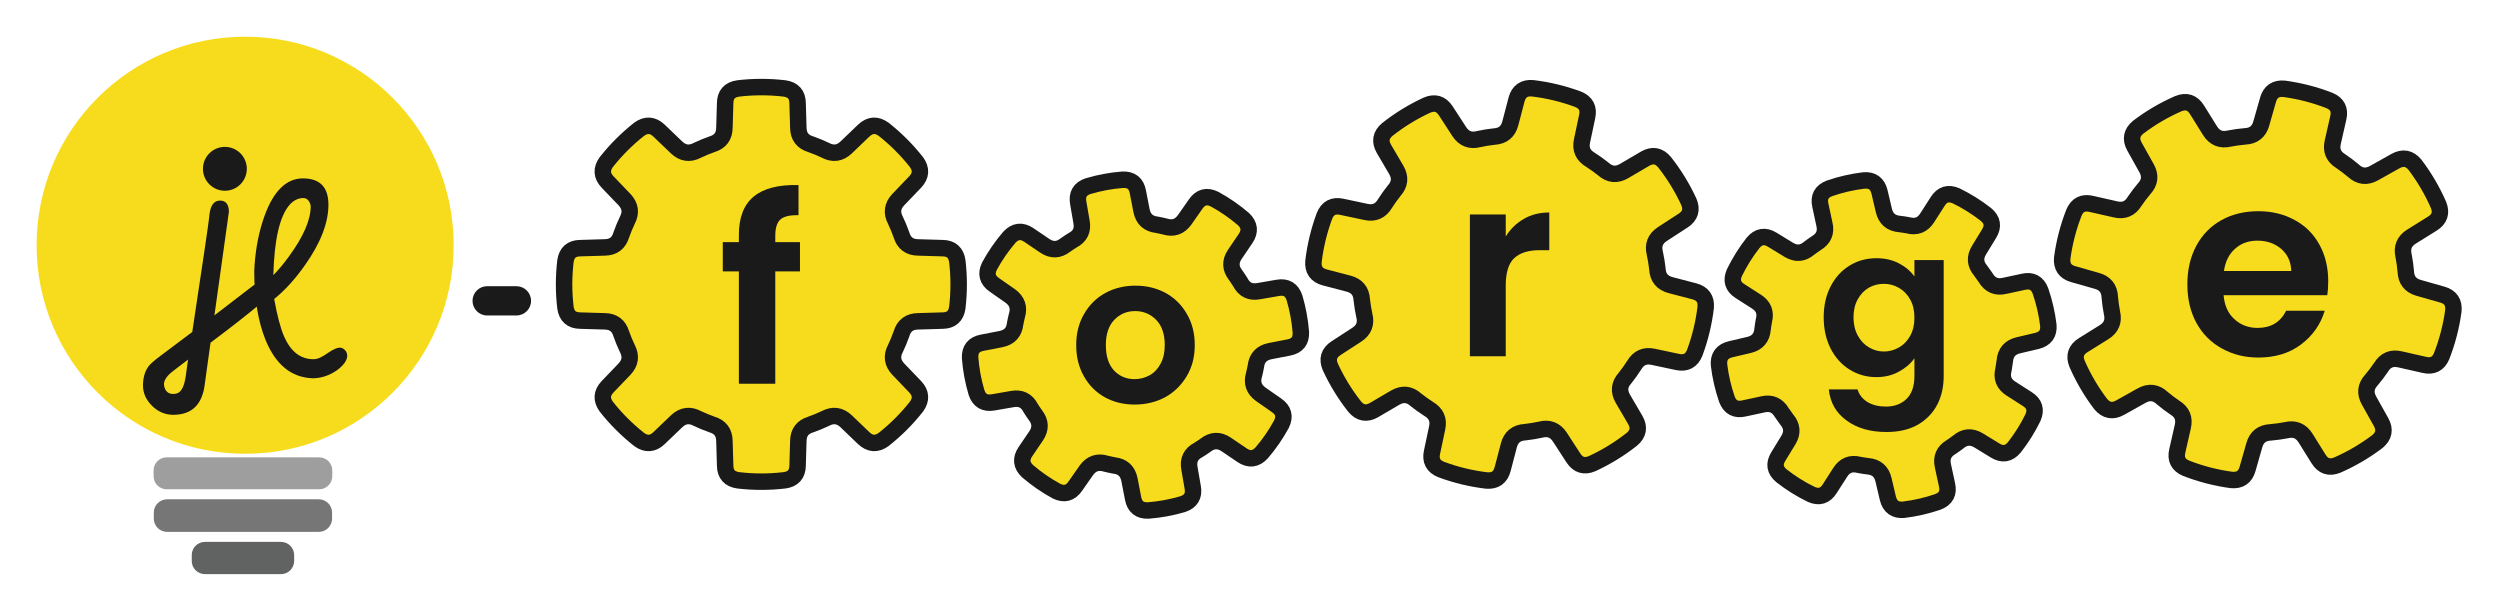
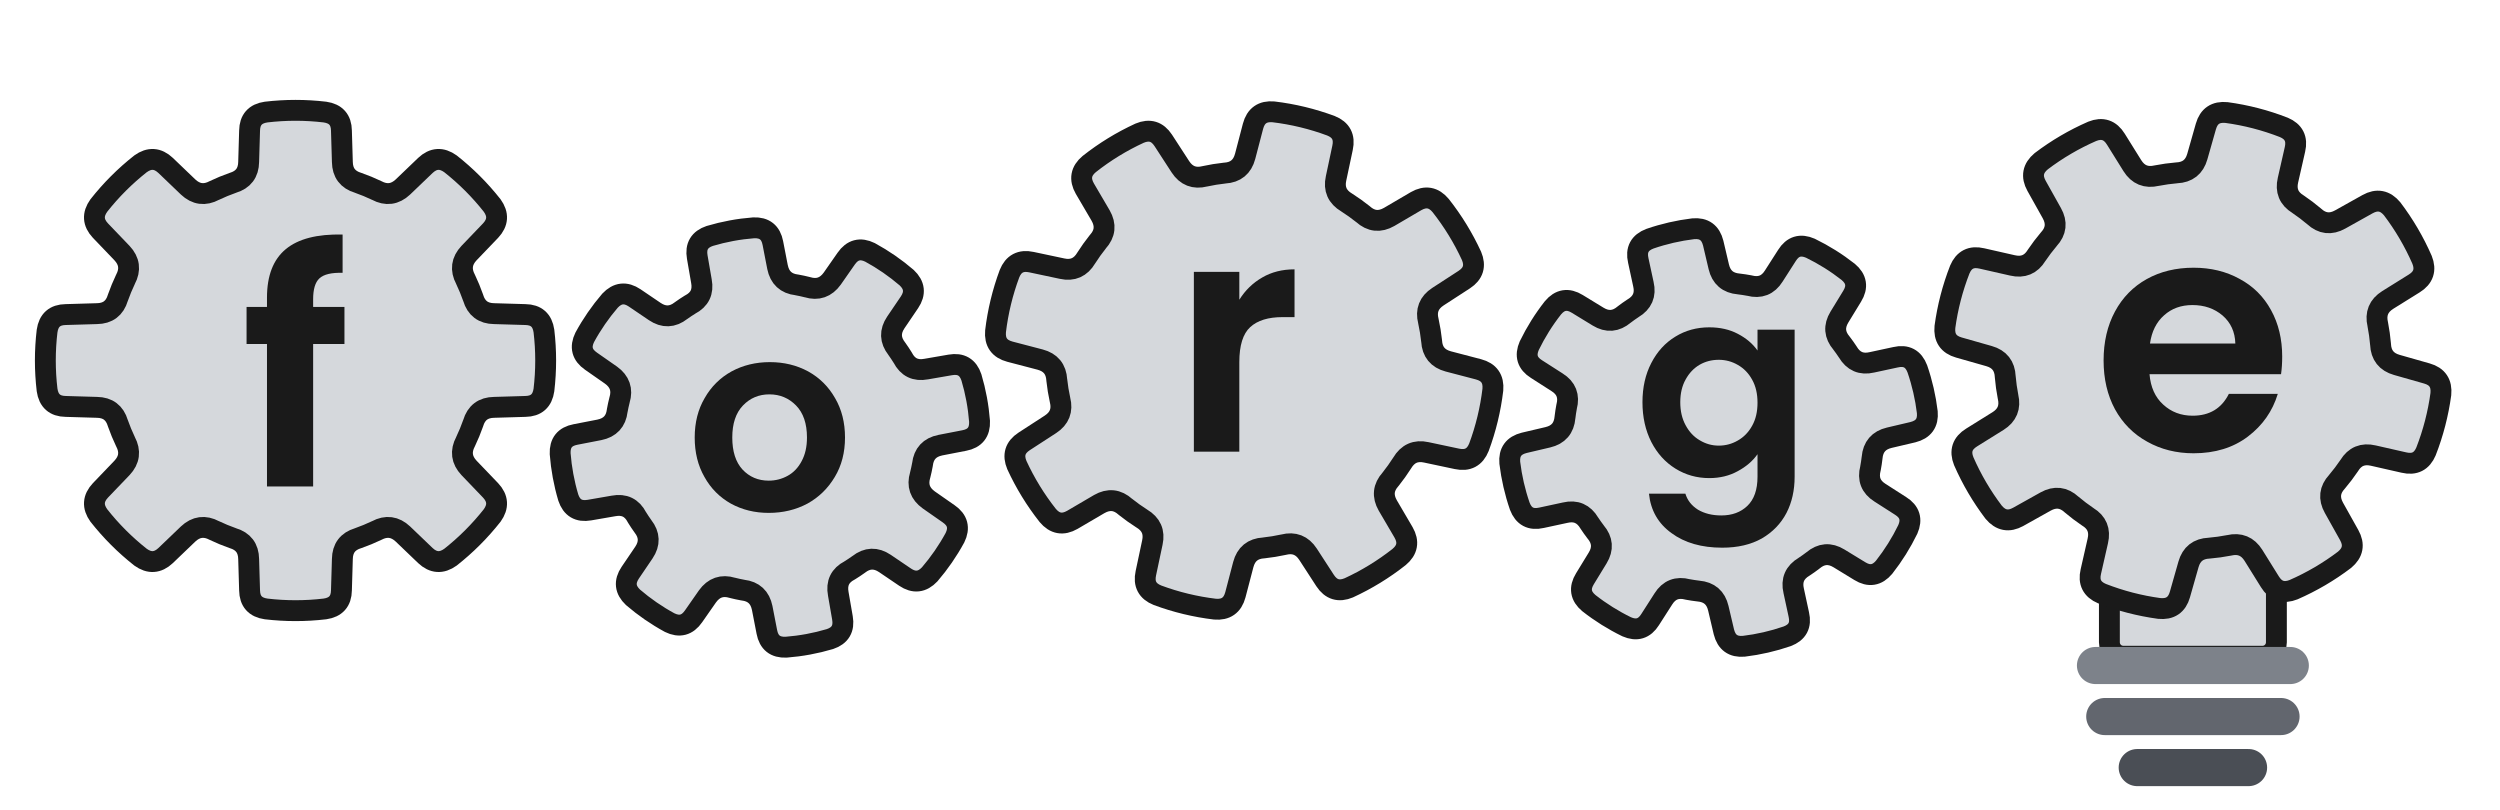
- <svg xmlns="http://www.w3.org/2000/svg" viewBox="10.2 43.1 1366.6 333.8" width="1367" height="334" role="img" aria-label="jl-forge">
-   <g transform="translate(-11.225,55.196) scale(17.2774) translate(-1.408536,0.4479004) translate(1.868449,0)">
-     <g transform="translate(-75.19109,-79.02491)">
-       <circle cx="83.727" cy="85.633" r="6.598" fill="#f7dc1e" />
-       <rect x="80.831" y="92.344" width="5.653" height="1.01" rx="0.413" fill="#9e9e9e" />
-       <rect x="80.837" y="93.671" width="5.641" height="1.031" rx="0.421" fill="#767677" />
-       <rect x="82.038" y="95.019" width="3.24" height="1.02" rx="0.417" fill="#616262" />
-     </g>
-     <g transform="translate(-76.40873,-79.47276)" fill="#1a1a1a">
-       <path d="m 87.065,90.289 q -0.996,-0.041 -1.476,-1.215 -0.356,-0.885 -0.356,-2.166 0,-0.066 0.008,-0.169 0.058,-0.872 0.322,-1.6 0.43,-1.174 1.215,-1.174 0.041,0 0.087,0.004 0.715,0.045 0.715,0.831 0,0.856 -0.736,1.902 -0.467,0.666 -0.98,1.079 0.141,0.785 0.31,1.178 0.314,0.728 0.934,0.728 0.041,0 0.087,-0.008 0.136,-0.025 0.38,-0.198 0.236,-0.161 0.368,-0.161 0.058,0 0.112,0.037 0.12,0.083 0.12,0.223 -0.008,0.215 -0.306,0.442 -0.372,0.269 -0.806,0.269 z m -0.281,-5.701 q -0.244,0.004 -0.43,0.211 -0.471,0.533 -0.517,2.228 0.248,-0.252 0.496,-0.595 0.686,-0.938 0.686,-1.583 0,-0.033 -0.017,-0.079 -0.066,-0.182 -0.219,-0.182 z" />
-       <path d="m 84.998,83.663 a 0.694,0.694 0 0 1 -0.694,0.694 0.694,0.694 0 0 1 -0.694,-0.694 0.694,0.694 0 0 1 0.694,-0.694 0.694,0.694 0 0 1 0.694,0.694 z" />
-       <path d="m 84.155,84.667 q 0.269,0.004 0.277,0.351 l -0.459,3.282 q 1.034,-0.79 1.162,-0.893 0.153,-0.132 0.314,-0.136 0.058,0 0.112,0.037 0.12,0.083 0.12,0.211 -0.004,0.198 -0.223,0.384 -0.608,0.513 -1.608,1.261 l -0.19,1.368 q -0.012,0.095 -0.037,0.186 -0.19,0.728 -0.955,0.728 -0.38,0 -0.67,-0.285 -0.285,-0.285 -0.285,-0.641 0,-0.372 0.178,-0.612 0.099,-0.124 0.389,-0.339 l 0.992,-0.744 q 0.525,-3.469 0.537,-3.646 0,-0.025 0.004,-0.045 0.045,-0.467 0.343,-0.467 z m -1.087,5.536 q 0,0 0.07,-0.504 l -0.459,0.351 q -0.298,0.223 -0.302,0.422 0,0.07 0.025,0.132 0.07,0.182 0.265,0.182 0.079,0 0.141,-0.025 0.198,-0.087 0.26,-0.558 z m 0.897,-6.325 q 0,-0.074 0.037,-0.141 0.087,-0.161 0.269,-0.161 0.074,0 0.145,0.037 0.157,0.087 0.157,0.265 0,0.074 -0.037,0.145 -0.087,0.157 -0.265,0.157 -0.074,0 -0.145,-0.037 -0.161,-0.083 -0.161,-0.265 z" />
-     </g>
+ <svg xmlns="http://www.w3.org/2000/svg" viewBox="299 43.1 1077.8 348.9" width="1078" height="349" role="img" aria-label="jl-forge">
+   <rect x="1208.4" y="250" width="72" height="76" rx="6" fill="#d5d8dc" stroke="#1a1a1a" stroke-width="9" stroke-linejoin="round" />
+   <g stroke-linecap="round" stroke-width="16">
+     <path d="M1202.4 330H1286.4" stroke="#7d828a" />
+     <path d="M1206.4 352H1282.4" stroke="#62666e" />
+     <path d="M1220.4 374H1268.4" stroke="#4a4e55" />
  </g>
-   <rect x="268.5" y="199.5" width="32" height="16" rx="8" fill="#1a1a1a" />
-   <path d="M503.0,171.5Q505.0,178.2 512.0,178.3L525.5,178.7Q532.5,178.8 533.5,185.8A107.9,107.9 0 0 1 533.5,211.2Q532.5,218.2 525.5,218.3L512.0,218.7Q505.0,218.8 503.0,225.5A81.2,81.2 0 0 1 499.7,233.5Q496.4,239.7 501.2,244.8L510.5,254.5Q515.3,259.6 511.2,265.3A107.9,107.9 0 0 1 493.2,283.3Q487.5,287.4 482.4,282.6L472.7,273.3Q467.6,268.5 461.4,271.8A81.2,81.2 0 0 1 453.4,275.1Q446.7,277.1 446.6,284.1L446.2,297.6Q446.1,304.6 439.1,305.6A107.9,107.9 0 0 1 413.7,305.6Q406.7,304.6 406.6,297.6L406.2,284.1Q406.1,277.1 399.4,275.1A81.2,81.2 0 0 1 391.4,271.8Q385.2,268.5 380.1,273.3L370.4,282.6Q365.3,287.4 359.6,283.3A107.9,107.9 0 0 1 341.6,265.3Q337.5,259.6 342.3,254.5L351.6,244.8Q356.4,239.7 353.1,233.5A81.2,81.2 0 0 1 349.8,225.5Q347.8,218.8 340.8,218.7L327.3,218.3Q320.3,218.2 319.3,211.2A107.9,107.9 0 0 1 319.3,185.8Q320.3,178.8 327.3,178.7L340.8,178.3Q347.8,178.2 349.8,171.5A81.2,81.2 0 0 1 353.1,163.5Q356.4,157.3 351.6,152.2L342.3,142.5Q337.5,137.4 341.6,131.7A107.9,107.9 0 0 1 359.6,113.7Q365.3,109.6 370.4,114.4L380.1,123.7Q385.2,128.5 391.4,125.2A81.2,81.2 0 0 1 399.4,121.9Q406.1,119.9 406.2,112.9L406.6,99.4Q406.7,92.4 413.7,91.4A107.9,107.9 0 0 1 439.1,91.4Q446.1,92.4 446.2,99.4L446.6,112.9Q446.7,119.9 453.4,121.9A81.2,81.2 0 0 1 461.4,125.2Q467.6,128.5 472.7,123.7L482.4,114.4Q487.5,109.6 493.2,113.7A107.9,107.9 0 0 1 511.2,131.7Q515.3,137.4 510.5,142.5L501.2,152.2Q496.4,157.3 499.7,163.5A81.2,81.2 0 0 1 503.0,171.5Z" fill="#f7dc1e" stroke="#1a1a1a" stroke-width="9.0" stroke-linejoin="round" />
+   <path d="M503.0,171.5Q505.0,178.2 512.0,178.3L525.5,178.7Q532.5,178.8 533.5,185.8A107.9,107.9 0 0 1 533.5,211.2Q532.5,218.2 525.5,218.3L512.0,218.7Q505.0,218.8 503.0,225.5A81.2,81.2 0 0 1 499.7,233.5Q496.4,239.7 501.2,244.8L510.5,254.5Q515.3,259.6 511.2,265.3A107.9,107.9 0 0 1 493.2,283.3Q487.5,287.4 482.4,282.6L472.7,273.3Q467.6,268.5 461.4,271.8A81.2,81.2 0 0 1 453.4,275.1Q446.7,277.1 446.6,284.1L446.2,297.6Q446.1,304.6 439.1,305.6A107.9,107.9 0 0 1 413.7,305.6Q406.7,304.6 406.6,297.6L406.2,284.1Q406.1,277.1 399.4,275.1A81.2,81.2 0 0 1 391.4,271.8Q385.2,268.5 380.1,273.3L370.4,282.6Q365.3,287.4 359.6,283.3A107.9,107.9 0 0 1 341.6,265.3Q337.5,259.6 342.3,254.5L351.6,244.8Q356.4,239.7 353.1,233.5A81.2,81.2 0 0 1 349.8,225.5Q347.8,218.8 340.8,218.7L327.3,218.3Q320.3,218.2 319.3,211.2A107.9,107.9 0 0 1 319.3,185.8Q320.3,178.8 327.3,178.7L340.8,178.3Q347.8,178.2 349.8,171.5A81.2,81.2 0 0 1 353.1,163.5Q356.4,157.3 351.6,152.2L342.3,142.5Q337.5,137.4 341.6,131.7A107.9,107.9 0 0 1 359.6,113.7Q365.3,109.6 370.4,114.4L380.1,123.7Q385.2,128.5 391.4,125.2A81.2,81.2 0 0 1 399.4,121.9Q406.1,119.9 406.2,112.9L406.6,99.4Q406.7,92.4 413.7,91.4A107.9,107.9 0 0 1 439.1,91.4Q446.1,92.4 446.2,99.4L446.6,112.9Q446.7,119.9 453.4,121.9A81.2,81.2 0 0 1 461.4,125.2Q467.6,128.5 472.7,123.7L482.4,114.4Q487.5,109.6 493.2,113.7A107.9,107.9 0 0 1 511.2,131.7Q515.3,137.4 510.5,142.5L501.2,152.2Q496.4,157.3 499.7,163.5A81.2,81.2 0 0 1 503.0,171.5Z" fill="#d5d8dc" stroke="#1a1a1a" stroke-width="9.0" stroke-linejoin="round" />
  <path d="M447.5 191.4H434V252.8H414.1V191.4H405.3V175.4H414.1V171.4Q414.1 157.2 422.2 150.5Q430.3 143.8 446.7 144.2V160.7Q439.5 160.5 436.7 163.1Q434 165.6 434 172.1V175.4H447.5Z" fill="#1a1a1a" />
-   <path d="M695.7,247.9Q693.7,254.5 699.4,258.6L708.0,264.6Q713.8,268.6 710.7,274.9A90.7,90.7 0 0 1 699.8,290.7Q695.0,295.8 689.2,291.9L680.5,286.0Q674.7,282.1 669.2,286.4A66.8,66.8 0 0 1 665.3,289.0Q659.1,292.2 660.4,299.1L662.2,309.5Q663.4,316.4 656.8,318.6A90.7,90.7 0 0 1 637.9,322.1Q630.9,322.4 629.6,315.5L627.6,305.2Q626.2,298.3 619.3,297.5A66.8,66.8 0 0 1 614.7,296.5Q608.1,294.5 604.0,300.2L598.0,308.8Q594.0,314.6 587.7,311.5A90.7,90.7 0 0 1 571.9,300.6Q566.8,295.8 570.7,290.0L576.6,281.3Q580.5,275.5 576.2,270.0A66.8,66.8 0 0 1 573.6,266.1Q570.4,259.9 563.5,261.2L553.1,263.0Q546.2,264.2 544.0,257.6A90.7,90.7 0 0 1 540.5,238.7Q540.2,231.7 547.1,230.4L557.4,228.4Q564.3,227.0 565.1,220.1A66.8,66.8 0 0 1 566.1,215.5Q568.1,208.9 562.4,204.8L553.8,198.8Q548.0,194.8 551.1,188.5A90.7,90.7 0 0 1 562.0,172.7Q566.8,167.6 572.6,171.5L581.3,177.4Q587.1,181.3 592.6,177.0A66.8,66.8 0 0 1 596.5,174.4Q602.7,171.2 601.4,164.3L599.6,153.9Q598.4,147.0 605.0,144.8A90.7,90.7 0 0 1 623.9,141.3Q630.9,141.0 632.2,147.9L634.2,158.2Q635.6,165.1 642.5,165.9A66.8,66.8 0 0 1 647.1,166.9Q653.7,168.9 657.8,163.2L663.8,154.6Q667.8,148.8 674.1,151.9A90.7,90.7 0 0 1 689.9,162.8Q695.0,167.6 691.1,173.4L685.2,182.1Q681.3,187.9 685.6,193.4A66.8,66.8 0 0 1 688.2,197.3Q691.4,203.5 698.3,202.2L708.7,200.4Q715.6,199.2 717.8,205.8A90.7,90.7 0 0 1 721.3,224.7Q721.6,231.7 714.7,233.0L704.4,235.0Q697.5,236.4 696.7,243.3A66.8,66.8 0 0 1 695.7,247.9Z" fill="#f7dc1e" stroke="#1a1a1a" stroke-width="9.0" stroke-linejoin="round" />
+   <path d="M695.7,247.9Q693.7,254.5 699.4,258.6L708.0,264.6Q713.8,268.6 710.7,274.9A90.7,90.7 0 0 1 699.8,290.7Q695.0,295.8 689.2,291.9L680.5,286.0Q674.7,282.1 669.2,286.4A66.8,66.8 0 0 1 665.3,289.0Q659.1,292.2 660.4,299.1L662.2,309.5Q663.4,316.4 656.8,318.6A90.7,90.7 0 0 1 637.9,322.1Q630.9,322.4 629.6,315.5L627.6,305.2Q626.2,298.3 619.3,297.5A66.8,66.8 0 0 1 614.7,296.5Q608.1,294.5 604.0,300.2L598.0,308.8Q594.0,314.6 587.7,311.5A90.7,90.7 0 0 1 571.9,300.6Q566.8,295.8 570.7,290.0L576.6,281.3Q580.5,275.5 576.2,270.0A66.8,66.8 0 0 1 573.6,266.1Q570.4,259.9 563.5,261.2L553.1,263.0Q546.2,264.2 544.0,257.6A90.7,90.7 0 0 1 540.5,238.7Q540.2,231.7 547.1,230.4L557.4,228.4Q564.3,227.0 565.1,220.1A66.8,66.8 0 0 1 566.1,215.5Q568.1,208.9 562.4,204.8L553.8,198.8Q548.0,194.8 551.1,188.5A90.7,90.7 0 0 1 562.0,172.7Q566.8,167.6 572.6,171.5L581.3,177.4Q587.1,181.3 592.6,177.0A66.8,66.8 0 0 1 596.5,174.4Q602.7,171.2 601.4,164.3L599.6,153.9Q598.4,147.0 605.0,144.8A90.7,90.7 0 0 1 623.9,141.3Q630.9,141.0 632.2,147.9L634.2,158.2Q635.6,165.1 642.5,165.9A66.8,66.8 0 0 1 647.1,166.9Q653.7,168.9 657.8,163.2L663.8,154.6Q667.8,148.8 674.1,151.9A90.7,90.7 0 0 1 689.9,162.8Q695.0,167.6 691.1,173.4L685.2,182.1Q681.3,187.9 685.6,193.4A66.8,66.8 0 0 1 688.2,197.3Q691.4,203.5 698.3,202.2L708.7,200.4Q715.6,199.2 717.8,205.8A90.7,90.7 0 0 1 721.3,224.7Q721.6,231.7 714.7,233.0L704.4,235.0Q697.5,236.4 696.7,243.3A66.8,66.8 0 0 1 695.7,247.9Z" fill="#d5d8dc" stroke="#1a1a1a" stroke-width="9.0" stroke-linejoin="round" />
  <path d="M598.5 231.7Q598.5 222 602.8 214.7Q607 207.3 614.4 203.2Q621.8 199.2 630.9 199.2Q640 199.2 647.4 203.2Q654.8 207.3 659 214.7Q663.3 222 663.3 231.7Q663.3 241.4 658.9 248.7Q654.5 256.1 647.1 260.2Q639.6 264.2 630.4 264.2Q621.4 264.2 614.1 260.2Q606.8 256.1 602.7 248.7Q598.5 241.4 598.5 231.7ZM646.9 231.7Q646.9 222.7 642.2 217.9Q637.5 213.1 630.7 213.1Q623.9 213.1 619.3 217.9Q614.7 222.7 614.7 231.7Q614.7 240.7 619.1 245.5Q623.6 250.3 630.4 250.3Q634.8 250.3 638.6 248.2Q642.4 246.1 644.6 241.9Q646.9 237.7 646.9 231.7Z" fill="#1a1a1a" />
-   <path d="M916.2,190.1Q916.6,197.1 923.4,198.9L936.4,202.3Q943.2,204.1 942.6,211.1A107.9,107.9 0 0 1 936.6,235.9Q934.0,242.4 927.1,240.9L913.9,238.1Q907.1,236.6 903.5,242.7A81.2,81.2 0 0 1 898.5,249.7Q893.8,254.9 897.3,261.0L904.1,272.6Q907.6,278.7 902.2,283.2A107.9,107.9 0 0 1 880.5,296.5Q874.1,299.2 870.3,293.4L862.9,282.0Q859.1,276.2 852.4,277.9A81.2,81.2 0 0 1 843.8,279.3Q836.8,279.7 835.0,286.5L831.6,299.5Q829.8,306.3 822.8,305.7A107.9,107.9 0 0 1 798.0,299.7Q791.5,297.1 793.0,290.2L795.8,277.0Q797.3,270.2 791.2,266.6A81.2,81.2 0 0 1 784.2,261.6Q779.0,256.9 772.9,260.4L761.3,267.2Q755.2,270.7 750.7,265.3A107.9,107.9 0 0 1 737.4,243.6Q734.7,237.2 740.5,233.4L751.9,226.0Q757.7,222.2 756.0,215.5A81.2,81.2 0 0 1 754.6,206.9Q754.2,199.9 747.4,198.1L734.4,194.7Q727.6,192.9 728.2,185.9A107.9,107.9 0 0 1 734.2,161.1Q736.8,154.6 743.7,156.1L756.9,158.9Q763.7,160.4 767.3,154.3A81.2,81.2 0 0 1 772.3,147.3Q777.0,142.1 773.5,136.0L766.7,124.4Q763.2,118.3 768.6,113.8A107.9,107.9 0 0 1 790.3,100.5Q796.7,97.8 800.5,103.6L807.9,115.0Q811.7,120.8 818.4,119.1A81.2,81.2 0 0 1 827.0,117.7Q834.0,117.3 835.8,110.5L839.2,97.5Q841.0,90.7 848.0,91.3A107.9,107.9 0 0 1 872.8,97.3Q879.3,99.9 877.8,106.8L875.0,120.0Q873.5,126.8 879.6,130.4A81.2,81.2 0 0 1 886.6,135.4Q891.8,140.1 897.9,136.6L909.5,129.8Q915.6,126.3 920.1,131.7A107.9,107.9 0 0 1 933.4,153.4Q936.1,159.8 930.3,163.6L918.9,171.0Q913.1,174.8 914.8,181.5A81.2,81.2 0 0 1 916.2,190.1Z" fill="#f7dc1e" stroke="#1a1a1a" stroke-width="9.0" stroke-linejoin="round" />
+   <path d="M916.2,190.1Q916.6,197.1 923.4,198.9L936.4,202.3Q943.2,204.1 942.6,211.1A107.9,107.9 0 0 1 936.6,235.9Q934.0,242.4 927.1,240.9L913.9,238.1Q907.1,236.6 903.5,242.7A81.2,81.2 0 0 1 898.5,249.7Q893.8,254.9 897.3,261.0L904.1,272.6Q907.6,278.7 902.2,283.2A107.9,107.9 0 0 1 880.5,296.5Q874.1,299.2 870.3,293.4L862.9,282.0Q859.1,276.2 852.4,277.9A81.2,81.2 0 0 1 843.8,279.3Q836.8,279.7 835.0,286.5L831.6,299.5Q829.8,306.3 822.8,305.7A107.9,107.9 0 0 1 798.0,299.7Q791.5,297.1 793.0,290.2L795.8,277.0Q797.3,270.2 791.2,266.6A81.2,81.2 0 0 1 784.2,261.6Q779.0,256.9 772.9,260.4L761.3,267.2Q755.2,270.7 750.7,265.3A107.9,107.9 0 0 1 737.4,243.6Q734.7,237.2 740.5,233.4L751.9,226.0Q757.7,222.2 756.0,215.5A81.2,81.2 0 0 1 754.6,206.9Q754.2,199.9 747.4,198.1L734.4,194.7Q727.6,192.9 728.2,185.9A107.9,107.9 0 0 1 734.2,161.1Q736.8,154.6 743.7,156.1L756.9,158.9Q763.7,160.4 767.3,154.3A81.2,81.2 0 0 1 772.3,147.3Q777.0,142.1 773.5,136.0L766.7,124.4Q763.2,118.3 768.6,113.8A107.9,107.9 0 0 1 790.3,100.5Q796.7,97.8 800.5,103.6L807.9,115.0Q811.7,120.8 818.4,119.1A81.2,81.2 0 0 1 827.0,117.7Q834.0,117.3 835.8,110.5L839.2,97.5Q841.0,90.7 848.0,91.3A107.9,107.9 0 0 1 872.8,97.3Q879.3,99.9 877.8,106.8L875.0,120.0Q873.5,126.8 879.6,130.4A81.2,81.2 0 0 1 886.6,135.4Q891.8,140.1 897.9,136.6L909.5,129.8Q915.6,126.3 920.1,131.7A107.9,107.9 0 0 1 933.4,153.4Q936.1,159.8 930.3,163.6L918.9,171.0Q913.1,174.8 914.8,181.5A81.2,81.2 0 0 1 916.2,190.1Z" fill="#d5d8dc" stroke="#1a1a1a" stroke-width="9.0" stroke-linejoin="round" />
  <path d="M857.1 159.2V179.8H851.9Q842.7 179.8 838 184.1Q833.3 188.4 833.3 199.2V237.8H813.7V160.3H833.3V172.3Q837.1 166.2 843.2 162.7Q849.2 159.2 857.1 159.2Z" fill="#1a1a1a" />
-   <path d="M1105.4,245.0Q1103.6,251.8 1109.5,255.5L1118.4,261.2Q1124.3,264.9 1121.5,271.3A90.7,90.7 0 0 1 1111.3,287.6Q1106.8,293.0 1100.8,289.3L1091.8,283.8Q1085.9,280.2 1080.6,284.7A66.8,66.8 0 0 1 1076.8,287.4Q1070.7,291.0 1072.3,297.8L1074.5,308.0Q1076.1,314.9 1069.5,317.4A90.7,90.7 0 0 1 1050.8,321.7Q1043.9,322.3 1042.2,315.5L1039.8,305.3Q1038.2,298.5 1031.2,297.9A66.8,66.8 0 0 1 1026.6,297.2Q1019.8,295.4 1016.1,301.3L1010.4,310.2Q1006.7,316.1 1000.3,313.3A90.7,90.7 0 0 1 984.0,303.1Q978.6,298.6 982.3,292.6L987.8,283.6Q991.4,277.7 986.9,272.4A66.8,66.8 0 0 1 984.2,268.6Q980.6,262.5 973.8,264.1L963.6,266.3Q956.7,267.9 954.2,261.3A90.7,90.7 0 0 1 949.9,242.6Q949.3,235.7 956.1,234.0L966.3,231.6Q973.1,230.0 973.7,223.0A66.8,66.8 0 0 1 974.4,218.4Q976.2,211.6 970.3,207.9L961.4,202.2Q955.5,198.5 958.3,192.1A90.7,90.7 0 0 1 968.5,175.8Q973.0,170.4 979.0,174.1L988.0,179.6Q993.9,183.2 999.2,178.7A66.8,66.8 0 0 1 1003.0,176.0Q1009.1,172.4 1007.5,165.6L1005.3,155.4Q1003.7,148.5 1010.3,146.0A90.7,90.7 0 0 1 1029.0,141.7Q1035.9,141.1 1037.6,147.9L1040.0,158.1Q1041.6,164.9 1048.6,165.5A66.8,66.8 0 0 1 1053.2,166.2Q1060.0,168.0 1063.7,162.1L1069.4,153.2Q1073.1,147.3 1079.5,150.1A90.7,90.7 0 0 1 1095.8,160.3Q1101.2,164.8 1097.5,170.8L1092.0,179.8Q1088.4,185.7 1092.9,191.0A66.8,66.8 0 0 1 1095.6,194.8Q1099.2,200.9 1106.0,199.3L1116.2,197.1Q1123.1,195.5 1125.6,202.1A90.7,90.7 0 0 1 1129.9,220.8Q1130.5,227.7 1123.7,229.4L1113.5,231.8Q1106.7,233.4 1106.1,240.4A66.8,66.8 0 0 1 1105.4,245.0Z" fill="#f7dc1e" stroke="#1a1a1a" stroke-width="9.0" stroke-linejoin="round" />
+   <path d="M1105.4,245.0Q1103.6,251.8 1109.5,255.5L1118.4,261.2Q1124.3,264.9 1121.5,271.3A90.7,90.7 0 0 1 1111.3,287.6Q1106.8,293.0 1100.8,289.3L1091.8,283.8Q1085.9,280.2 1080.6,284.7A66.8,66.8 0 0 1 1076.8,287.4Q1070.7,291.0 1072.3,297.8L1074.5,308.0Q1076.1,314.9 1069.5,317.4A90.7,90.7 0 0 1 1050.8,321.7Q1043.9,322.3 1042.2,315.5L1039.8,305.3Q1038.2,298.5 1031.2,297.9A66.8,66.8 0 0 1 1026.6,297.2Q1019.8,295.4 1016.1,301.3L1010.4,310.2Q1006.7,316.1 1000.3,313.3A90.7,90.7 0 0 1 984.0,303.1Q978.6,298.6 982.3,292.6L987.8,283.6Q991.4,277.7 986.9,272.4A66.8,66.8 0 0 1 984.2,268.6Q980.6,262.5 973.8,264.1L963.6,266.3Q956.7,267.9 954.2,261.3A90.7,90.7 0 0 1 949.9,242.6Q949.3,235.7 956.1,234.0L966.3,231.6Q973.1,230.0 973.7,223.0A66.8,66.8 0 0 1 974.4,218.4Q976.2,211.6 970.3,207.9L961.4,202.2Q955.5,198.5 958.3,192.1A90.7,90.7 0 0 1 968.5,175.8Q973.0,170.4 979.0,174.1L988.0,179.6Q993.9,183.2 999.2,178.7A66.8,66.8 0 0 1 1003.0,176.0Q1009.1,172.4 1007.5,165.6L1005.3,155.4Q1003.7,148.5 1010.3,146.0A90.7,90.7 0 0 1 1029.0,141.7Q1035.9,141.1 1037.6,147.9L1040.0,158.1Q1041.6,164.9 1048.6,165.5A66.8,66.8 0 0 1 1053.2,166.2Q1060.0,168.0 1063.7,162.1L1069.4,153.2Q1073.1,147.3 1079.5,150.1A90.7,90.7 0 0 1 1095.8,160.3Q1101.2,164.8 1097.5,170.8L1092.0,179.8Q1088.4,185.7 1092.9,191.0A66.8,66.8 0 0 1 1095.6,194.8Q1099.2,200.9 1106.0,199.3L1116.2,197.1Q1123.1,195.5 1125.6,202.1A90.7,90.7 0 0 1 1129.9,220.8Q1130.5,227.7 1123.7,229.4L1113.5,231.8Q1106.7,233.4 1106.1,240.4A66.8,66.8 0 0 1 1105.4,245.0Z" fill="#d5d8dc" stroke="#1a1a1a" stroke-width="9.0" stroke-linejoin="round" />
  <path d="M1056.7 194.2V185.2H1072.7V248.6Q1072.7 257.4 1069.2 264.2Q1065.6 271.1 1058.6 275.2Q1051.5 279.2 1041.5 279.2Q1028.1 279.2 1019.6 272.9Q1011 266.7 1009.9 255.9H1025.6Q1026.9 260.2 1031 262.8Q1035.2 265.3 1041.1 265.3Q1048 265.3 1052.3 261.2Q1056.7 257 1056.7 248.6V238.9Q1053.6 243.3 1048.2 246.2Q1042.8 249.2 1035.9 249.2Q1027.9 249.2 1021.3 245.1Q1014.7 241 1010.9 233.6Q1007.1 226.1 1007.1 216.5Q1007.1 206.9 1010.9 199.6Q1014.7 192.2 1021.3 188.2Q1027.8 184.2 1035.9 184.2Q1042.9 184.2 1048.2 187Q1053.6 189.8 1056.7 194.2ZM1040 198.2Q1035.5 198.2 1031.8 200.3Q1028 202.5 1025.7 206.7Q1023.4 210.8 1023.4 216.5Q1023.4 222.2 1025.7 226.4Q1028 230.7 1031.8 232.9Q1035.6 235.2 1040 235.2Q1044.4 235.2 1048.2 233Q1052.1 230.8 1054.4 226.6Q1056.7 222.5 1056.7 216.7Q1056.7 210.9 1054.4 206.8Q1052.1 202.6 1048.2 200.4Q1044.4 198.2 1040 198.2Z" fill="#1a1a1a" />
-   <path d="M1325.3,191.5Q1325.6,198.5 1332.3,200.4L1345.3,204.1Q1352.0,206.0 1351.3,213.0A107.9,107.9 0 0 1 1344.9,237.7Q1342.2,244.1 1335.4,242.5L1322.2,239.5Q1315.4,237.9 1311.8,243.8A81.2,81.2 0 0 1 1306.5,250.8Q1301.8,255.9 1305.2,262.0L1311.8,273.8Q1315.2,279.9 1309.8,284.4A107.9,107.9 0 0 1 1287.8,297.3Q1281.3,299.9 1277.6,293.9L1270.5,282.5Q1266.8,276.6 1260.0,278.2A81.2,81.2 0 0 1 1251.4,279.4Q1244.4,279.7 1242.5,286.4L1238.8,299.4Q1236.9,306.1 1229.9,305.4A107.9,107.9 0 0 1 1205.2,299.0Q1198.8,296.3 1200.4,289.5L1203.4,276.3Q1205.0,269.5 1199.1,265.9A81.2,81.2 0 0 1 1192.1,260.6Q1187.0,255.9 1180.9,259.3L1169.1,265.9Q1163.0,269.3 1158.5,263.9A107.9,107.9 0 0 1 1145.6,241.9Q1143.0,235.4 1149.0,231.7L1160.4,224.6Q1166.3,220.9 1164.7,214.1A81.2,81.2 0 0 1 1163.5,205.5Q1163.2,198.5 1156.5,196.6L1143.5,192.9Q1136.8,191.0 1137.5,184.0A107.9,107.9 0 0 1 1143.9,159.3Q1146.6,152.9 1153.4,154.5L1166.6,157.5Q1173.4,159.1 1177.0,153.2A81.2,81.2 0 0 1 1182.3,146.2Q1187.0,141.1 1183.6,135.0L1177.0,123.2Q1173.6,117.1 1179.0,112.6A107.9,107.9 0 0 1 1201.0,99.7Q1207.5,97.1 1211.2,103.1L1218.3,114.5Q1222.0,120.4 1228.8,118.8A81.2,81.2 0 0 1 1237.4,117.6Q1244.4,117.3 1246.3,110.6L1250.0,97.6Q1251.9,90.9 1258.9,91.6A107.9,107.9 0 0 1 1283.6,98.0Q1290.0,100.7 1288.4,107.5L1285.4,120.7Q1283.8,127.5 1289.7,131.1A81.2,81.2 0 0 1 1296.7,136.4Q1301.8,141.1 1307.9,137.7L1319.7,131.1Q1325.8,127.7 1330.3,133.1A107.9,107.9 0 0 1 1343.2,155.1Q1345.8,161.6 1339.8,165.3L1328.4,172.4Q1322.5,176.1 1324.1,182.9A81.2,81.2 0 0 1 1325.3,191.5Z" fill="#f7dc1e" stroke="#1a1a1a" stroke-width="9.0" stroke-linejoin="round" />
+   <path d="M1325.3,191.5Q1325.6,198.5 1332.3,200.4L1345.3,204.1Q1352.0,206.0 1351.3,213.0A107.9,107.9 0 0 1 1344.9,237.7Q1342.2,244.1 1335.4,242.5L1322.2,239.5Q1315.4,237.9 1311.8,243.8A81.2,81.2 0 0 1 1306.5,250.8Q1301.8,255.9 1305.2,262.0L1311.8,273.8Q1315.2,279.9 1309.8,284.4A107.9,107.9 0 0 1 1287.8,297.3Q1281.3,299.9 1277.6,293.9L1270.5,282.5Q1266.8,276.6 1260.0,278.2A81.2,81.2 0 0 1 1251.4,279.4Q1244.4,279.7 1242.5,286.4L1238.8,299.4Q1236.9,306.1 1229.9,305.4A107.9,107.9 0 0 1 1205.2,299.0Q1198.8,296.3 1200.4,289.5L1203.4,276.3Q1205.0,269.5 1199.1,265.9A81.2,81.2 0 0 1 1192.1,260.6Q1187.0,255.9 1180.9,259.3L1169.1,265.9Q1163.0,269.3 1158.5,263.9A107.9,107.9 0 0 1 1145.6,241.9Q1143.0,235.4 1149.0,231.7L1160.4,224.6Q1166.3,220.9 1164.7,214.1A81.2,81.2 0 0 1 1163.5,205.5Q1163.2,198.5 1156.5,196.6L1143.5,192.9Q1136.8,191.0 1137.5,184.0A107.9,107.9 0 0 1 1143.9,159.3Q1146.6,152.9 1153.4,154.5L1166.6,157.5Q1173.4,159.1 1177.0,153.2A81.2,81.2 0 0 1 1182.3,146.2Q1187.0,141.1 1183.6,135.0L1177.0,123.2Q1173.6,117.1 1179.0,112.6A107.9,107.9 0 0 1 1201.0,99.7Q1207.5,97.1 1211.2,103.1L1218.3,114.5Q1222.0,120.4 1228.8,118.8A81.2,81.2 0 0 1 1237.4,117.6Q1244.4,117.3 1246.3,110.6L1250.0,97.6Q1251.9,90.9 1258.9,91.6A107.9,107.9 0 0 1 1283.6,98.0Q1290.0,100.7 1288.4,107.5L1285.4,120.7Q1283.8,127.5 1289.7,131.1A81.2,81.2 0 0 1 1296.7,136.4Q1301.8,141.1 1307.9,137.7L1319.7,131.1Q1325.8,127.7 1330.3,133.1A107.9,107.9 0 0 1 1343.2,155.1Q1345.8,161.6 1339.8,165.3L1328.4,172.4Q1322.5,176.1 1324.1,182.9A81.2,81.2 0 0 1 1325.3,191.5Z" fill="#d5d8dc" stroke="#1a1a1a" stroke-width="9.0" stroke-linejoin="round" />
  <path d="M1282.4 204.4H1225.7Q1226.4 212.8 1231.6 217.5Q1236.8 222.3 1244.3 222.3Q1255.2 222.3 1259.9 212.9H1281Q1277.6 224.1 1268.1 231.3Q1258.6 238.5 1244.7 238.5Q1233.6 238.5 1224.7 233.5Q1215.8 228.6 1210.8 219.5Q1205.9 210.4 1205.9 198.5Q1205.9 186.5 1210.8 177.4Q1215.7 168.3 1224.5 163.4Q1233.3 158.5 1244.7 158.5Q1255.8 158.5 1264.5 163.3Q1273.3 168 1278.1 176.8Q1282.9 185.5 1282.9 196.8Q1282.9 201 1282.4 204.4ZM1262.7 191.2Q1262.5 183.7 1257.2 179.1Q1251.9 174.6 1244.2 174.6Q1236.9 174.6 1232 179Q1227 183.4 1225.9 191.2Z" fill="#1a1a1a" />
</svg>
